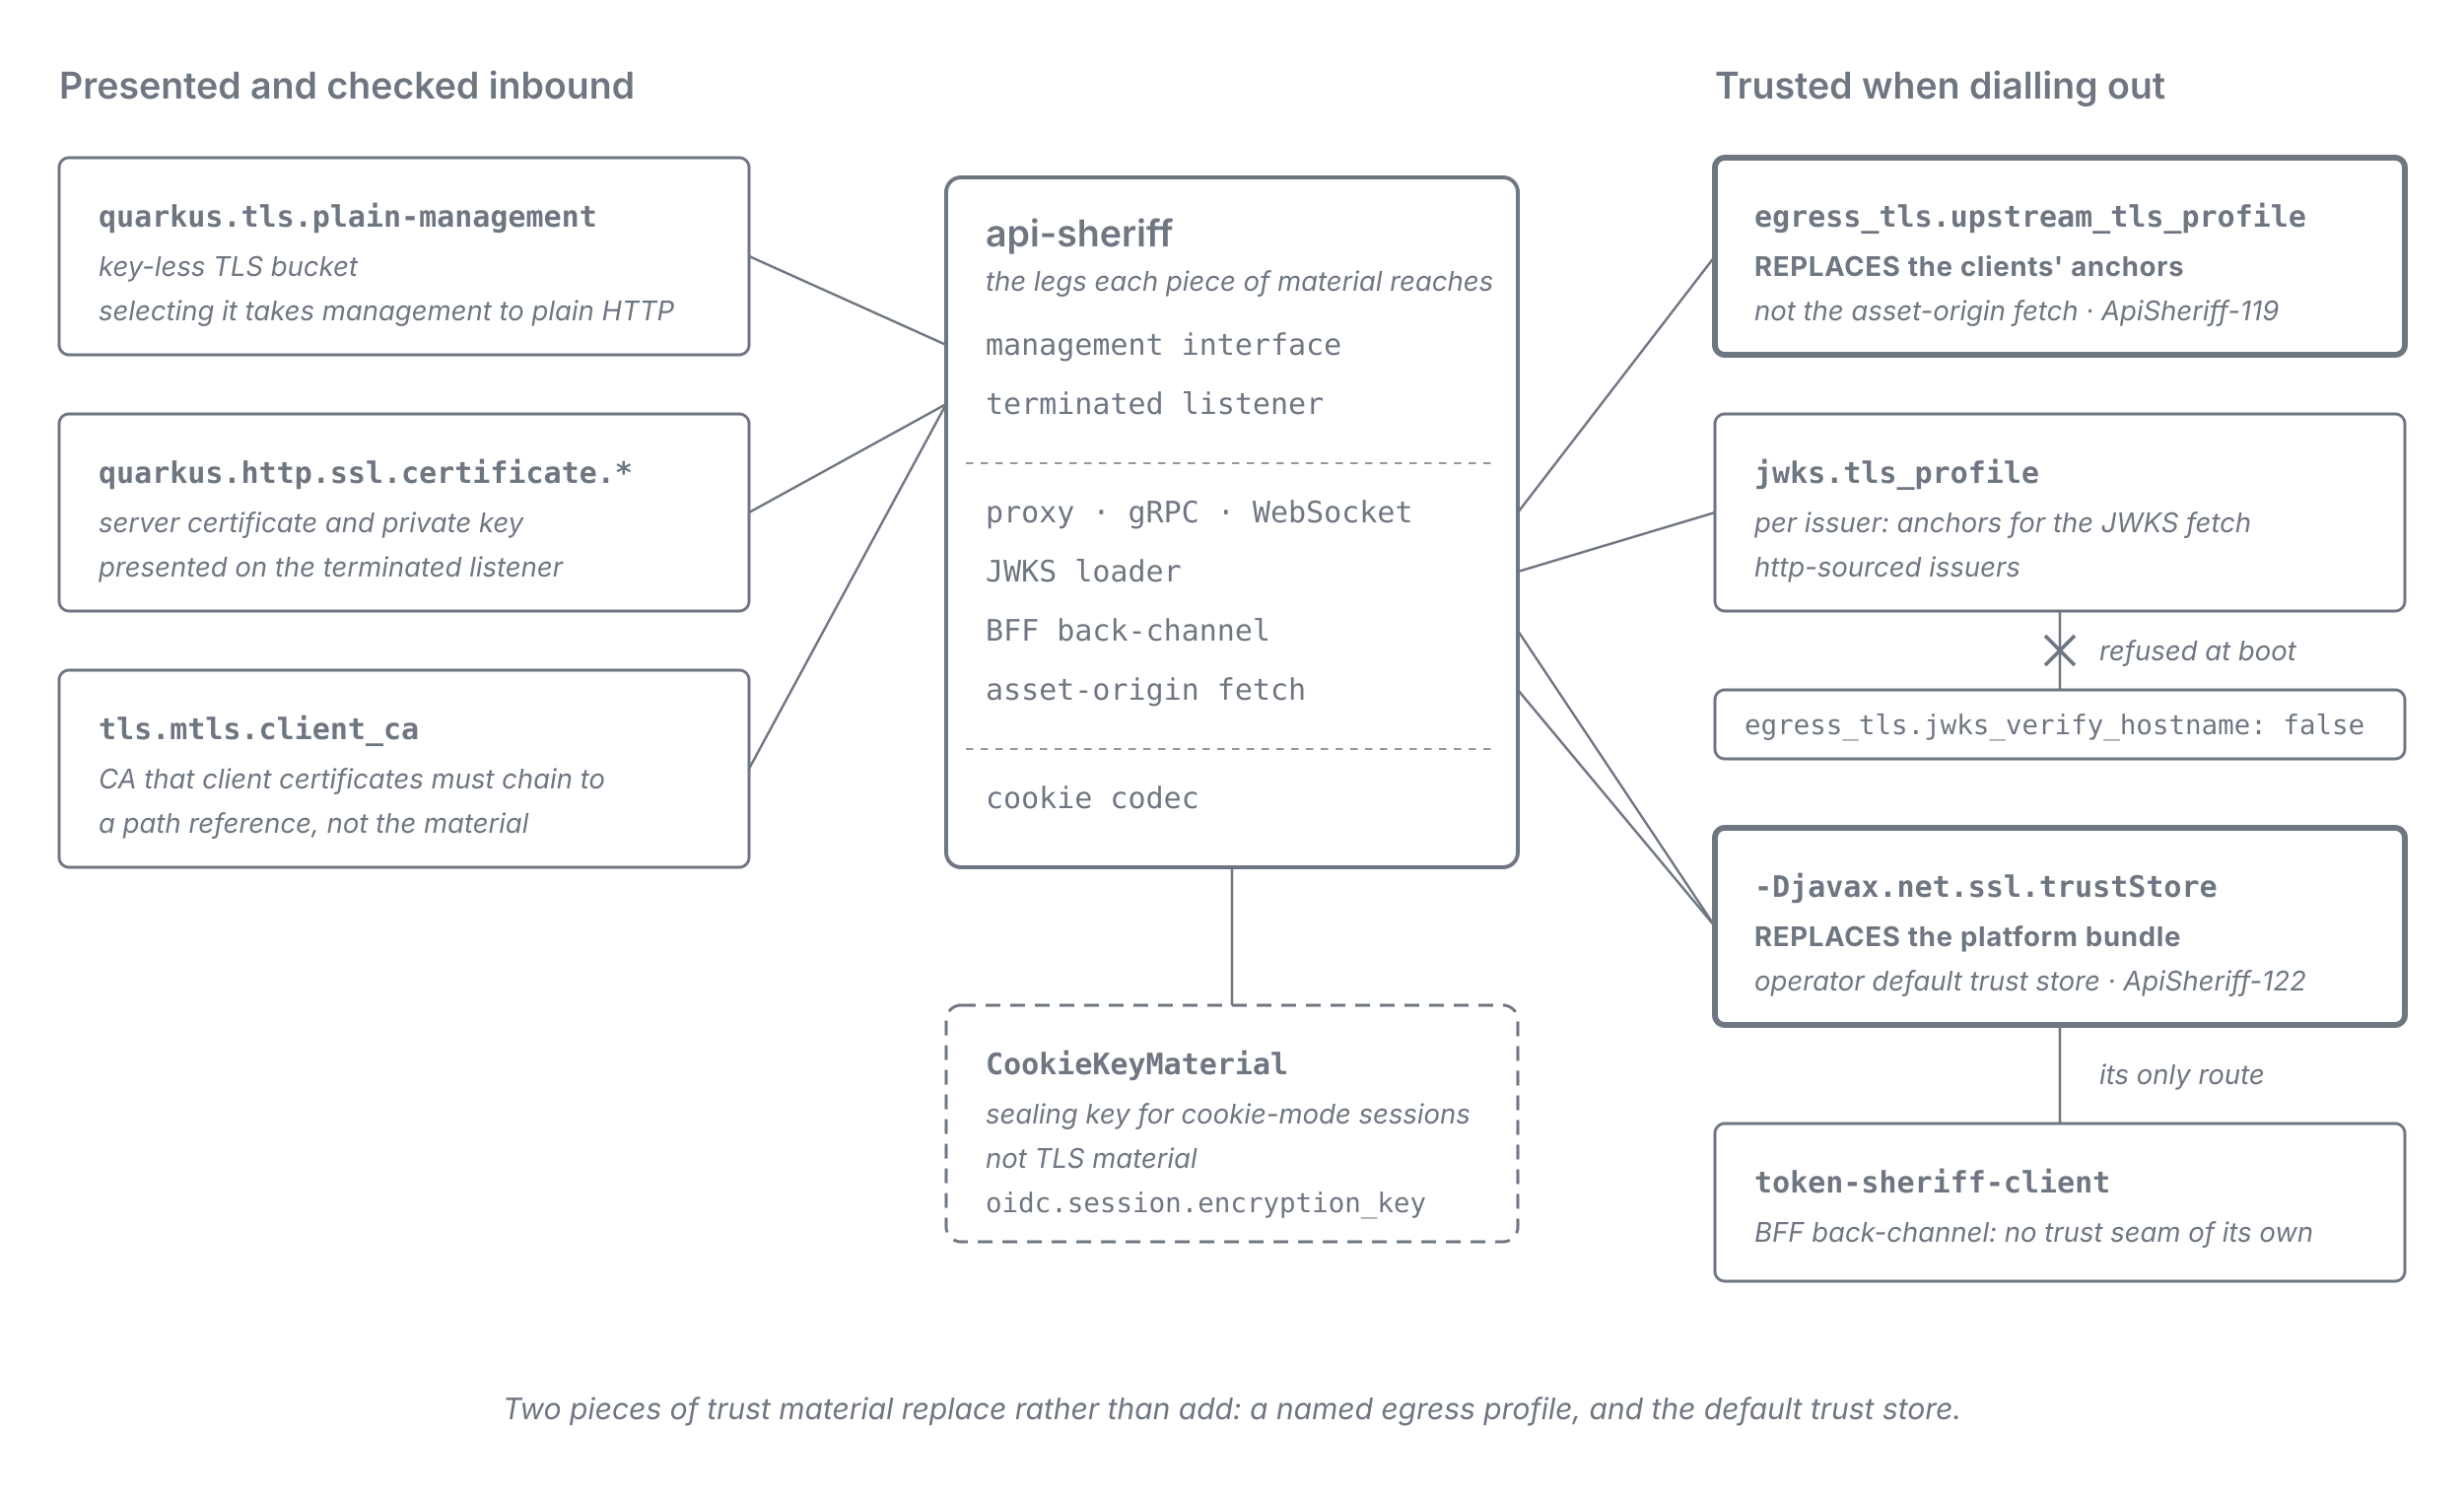
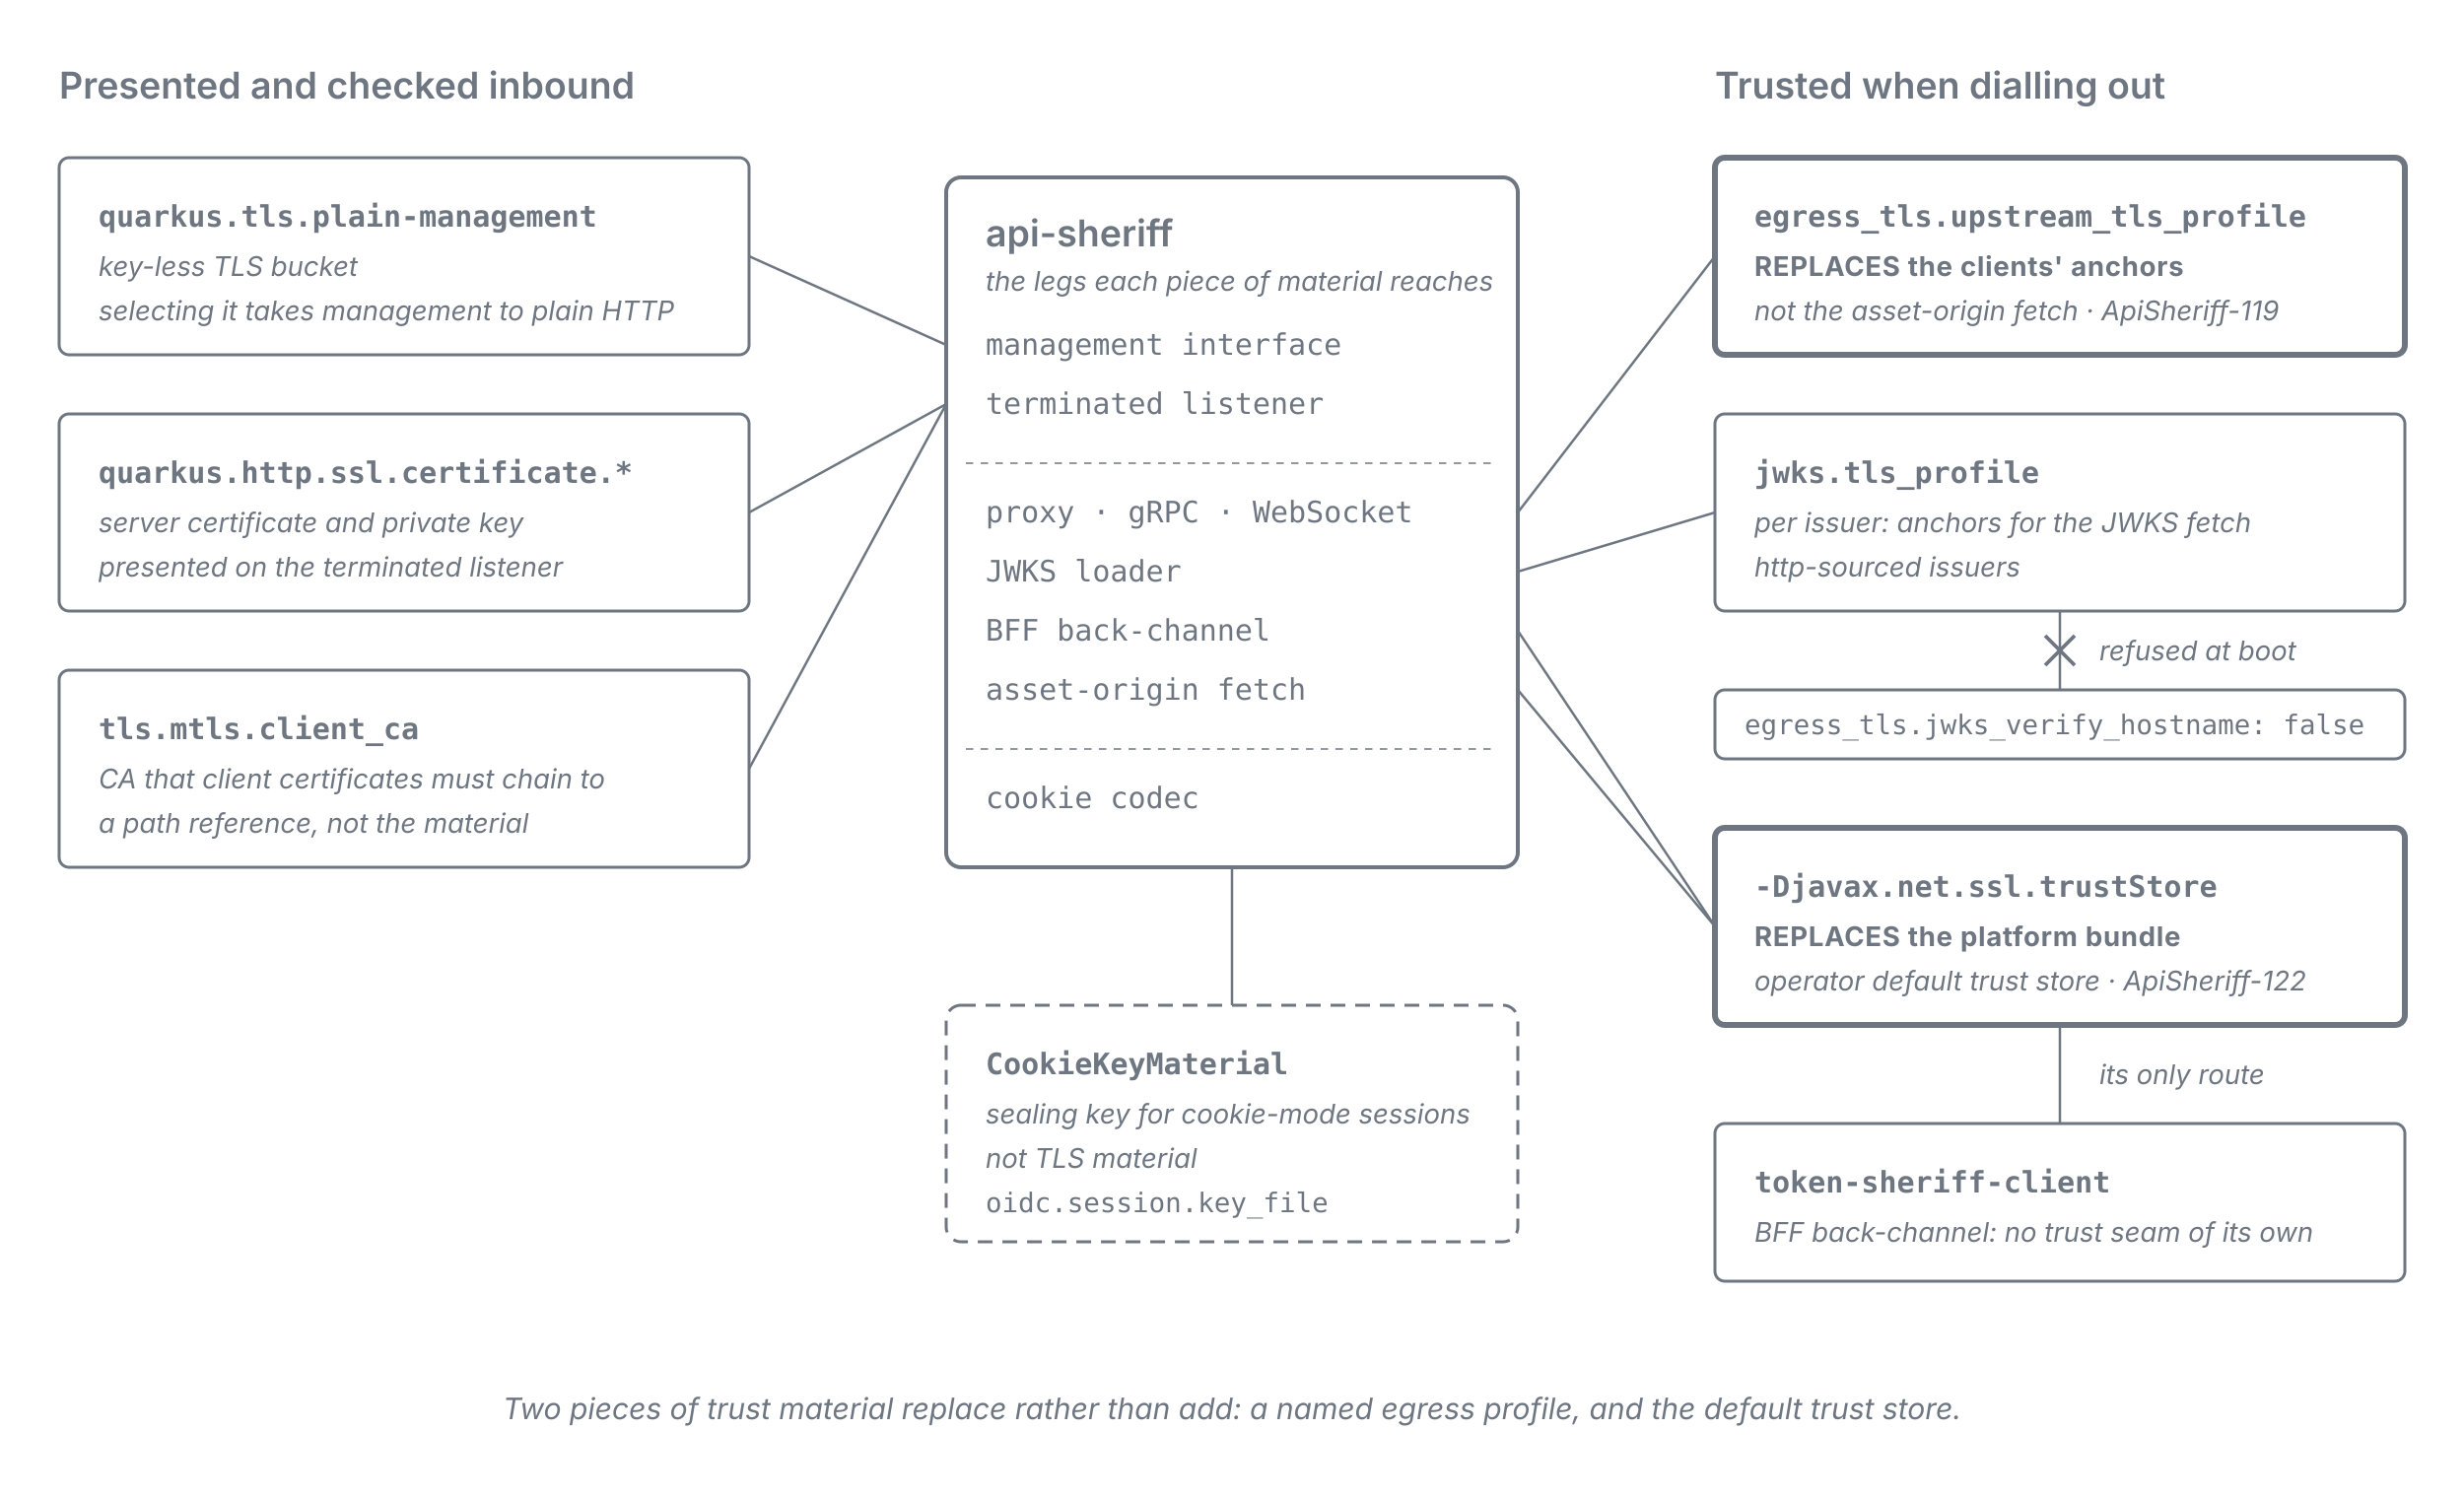
<svg xmlns="http://www.w3.org/2000/svg" viewBox="0 40 1000 608" role="img" aria-labelledby="title desc" font-family="ui-sans-serif, -apple-system, system-ui, 'Segoe UI', sans-serif">
  <defs>
    <style>
      .stroke      { stroke: #6e7681; stroke-width: 1.2; fill: none; }
      .hub         { stroke: #6e7681; stroke-width: 1.6; fill: none; }
      .replaces    { stroke: #6e7681; stroke-width: 2.4; fill: none; }
      .other-kind  { stroke: #6e7681; stroke-width: 1.2; stroke-dasharray: 6 4; fill: none; }
      .conn        { stroke: #6e7681; stroke-width: 1; fill: none; }
      .divider     { stroke: #6e7681; stroke-width: 0.6; stroke-dasharray: 3 3; fill: none; }
      .refused     { stroke: #6e7681; stroke-width: 1.5; fill: none; }
      .col         { font-size: 15px; font-weight: 600; fill: #6e7681; }
      .encl        { font-size: 15px; font-weight: 600; fill: #6e7681; }
      .encl-sub    { font-size: 11px; fill: #6e7681; font-style: italic; }
      .item        { font-size: 12px; fill: #6e7681; font-family: ui-monospace, "SF Mono", Menlo, Consolas, monospace; }
      .item-strong { font-size: 12px; font-weight: 700; fill: #6e7681; font-family: ui-monospace, "SF Mono", Menlo, Consolas, monospace; }
      .pill        { font-size: 11px; fill: #6e7681; font-family: ui-monospace, "SF Mono", Menlo, Consolas, monospace; }
      .emph        { font-size: 11px; font-weight: 700; fill: #6e7681; letter-spacing: 0.3px; }
      .edge-lbl    { font-size: 11px; fill: #6e7681; font-style: italic; }
      .caption     { font-size: 12px; fill: #6e7681; text-anchor: middle; font-style: italic; }
    </style>
  </defs>
  <text x="24" y="80" class="col">Presented and checked inbound</text>
  <text x="696" y="80" class="col">Trusted when dialling out</text>
  <rect class="hub" x="384" y="112" width="232" height="280" rx="6" />
  <text x="400" y="140" class="encl">api-sheriff</text>
  <text x="400" y="158" class="encl-sub">the legs each piece of material reaches</text>
  <text x="400" y="184" class="item">management interface</text>
  <text x="400" y="208" class="item">terminated listener</text>
  <line class="divider" x1="392" y1="228" x2="608" y2="228" />
  <text x="400" y="252" class="item">proxy · gRPC · WebSocket</text>
  <text x="400" y="276" class="item">JWKS loader</text>
  <text x="400" y="300" class="item">BFF back-channel</text>
  <text x="400" y="324" class="item">asset-origin fetch</text>
  <line class="divider" x1="392" y1="344" x2="608" y2="344" />
  <text x="400" y="368" class="item">cookie codec</text>
  <rect class="stroke" x="24" y="104" width="280" height="80" rx="4" />
  <text x="40" y="132" class="item-strong">quarkus.tls.plain-management</text>
  <text x="40" y="152" class="encl-sub">key-less TLS bucket</text>
  <text x="40" y="170" class="encl-sub">selecting it takes management to plain HTTP</text>
  <rect class="stroke" x="24" y="208" width="280" height="80" rx="4" />
  <text x="40" y="236" class="item-strong">quarkus.http.ssl.certificate.*</text>
  <text x="40" y="256" class="encl-sub">server certificate and private key</text>
  <text x="40" y="274" class="encl-sub">presented on the terminated listener</text>
  <rect class="stroke" x="24" y="312" width="280" height="80" rx="4" />
  <text x="40" y="340" class="item-strong">tls.mtls.client_ca</text>
  <text x="40" y="360" class="encl-sub">CA that client certificates must chain to</text>
  <text x="40" y="378" class="encl-sub">a path reference, not the material</text>
  <line class="conn" x1="304" y1="144" x2="384" y2="180" />
  <line class="conn" x1="304" y1="248" x2="384" y2="204" />
  <line class="conn" x1="304" y1="352" x2="384" y2="204" />
  <rect class="replaces" x="696" y="104" width="280" height="80" rx="4" />
  <text x="712" y="132" class="item-strong">egress_tls.upstream_tls_profile</text>
  <text x="712" y="152" class="emph">REPLACES the clients' anchors</text>
  <text x="712" y="170" class="encl-sub">not the asset-origin fetch · ApiSheriff-119</text>
  <rect class="stroke" x="696" y="208" width="280" height="80" rx="4" />
  <text x="712" y="236" class="item-strong">jwks.tls_profile</text>
  <text x="712" y="256" class="encl-sub">per issuer: anchors for the JWKS fetch</text>
  <text x="712" y="274" class="encl-sub">http-sourced issuers</text>
  <line class="conn" x1="836" y1="288" x2="836" y2="320" />
  <line class="refused" x1="830" y1="298" x2="842" y2="310" />
  <line class="refused" x1="842" y1="298" x2="830" y2="310" />
  <text x="852" y="308" class="edge-lbl">refused at boot</text>
  <rect class="stroke" x="696" y="320" width="280" height="28" rx="4" />
  <text x="708" y="338" class="pill">egress_tls.jwks_verify_hostname: false</text>
  <rect class="replaces" x="696" y="376" width="280" height="80" rx="4" />
  <text x="712" y="404" class="item-strong">-Djavax.net.ssl.trustStore</text>
  <text x="712" y="424" class="emph">REPLACES the platform bundle</text>
  <text x="712" y="442" class="encl-sub">operator default trust store · ApiSheriff-122</text>
  <line class="conn" x1="836" y1="456" x2="836" y2="496" />
  <text x="852" y="480" class="edge-lbl">its only route</text>
  <rect class="stroke" x="696" y="496" width="280" height="64" rx="4" />
  <text x="712" y="524" class="item-strong">token-sheriff-client</text>
  <text x="712" y="544" class="encl-sub">BFF back-channel: no trust seam of its own</text>
  <line class="conn" x1="616" y1="248" x2="696" y2="144" />
  <line class="conn" x1="616" y1="272" x2="696" y2="248" />
  <line class="conn" x1="616" y1="296" x2="696" y2="416" />
  <line class="conn" x1="616" y1="320" x2="696" y2="416" />
  <line class="conn" x1="500" y1="392" x2="500" y2="448" />
  <rect class="other-kind" x="384" y="448" width="232" height="96" rx="6" />
  <text x="400" y="476" class="item-strong">CookieKeyMaterial</text>
  <text x="400" y="496" class="encl-sub">sealing key for cookie-mode sessions</text>
  <text x="400" y="514" class="encl-sub">not TLS material</text>
-   <text x="400" y="532" class="pill">oidc.session.encryption_key</text>
+   <text x="400" y="532" class="pill">oidc.session.key_file</text>
  <text x="500" y="616" class="caption">Two pieces of trust material replace rather than add: a named egress profile, and the default trust store.</text>
</svg>
